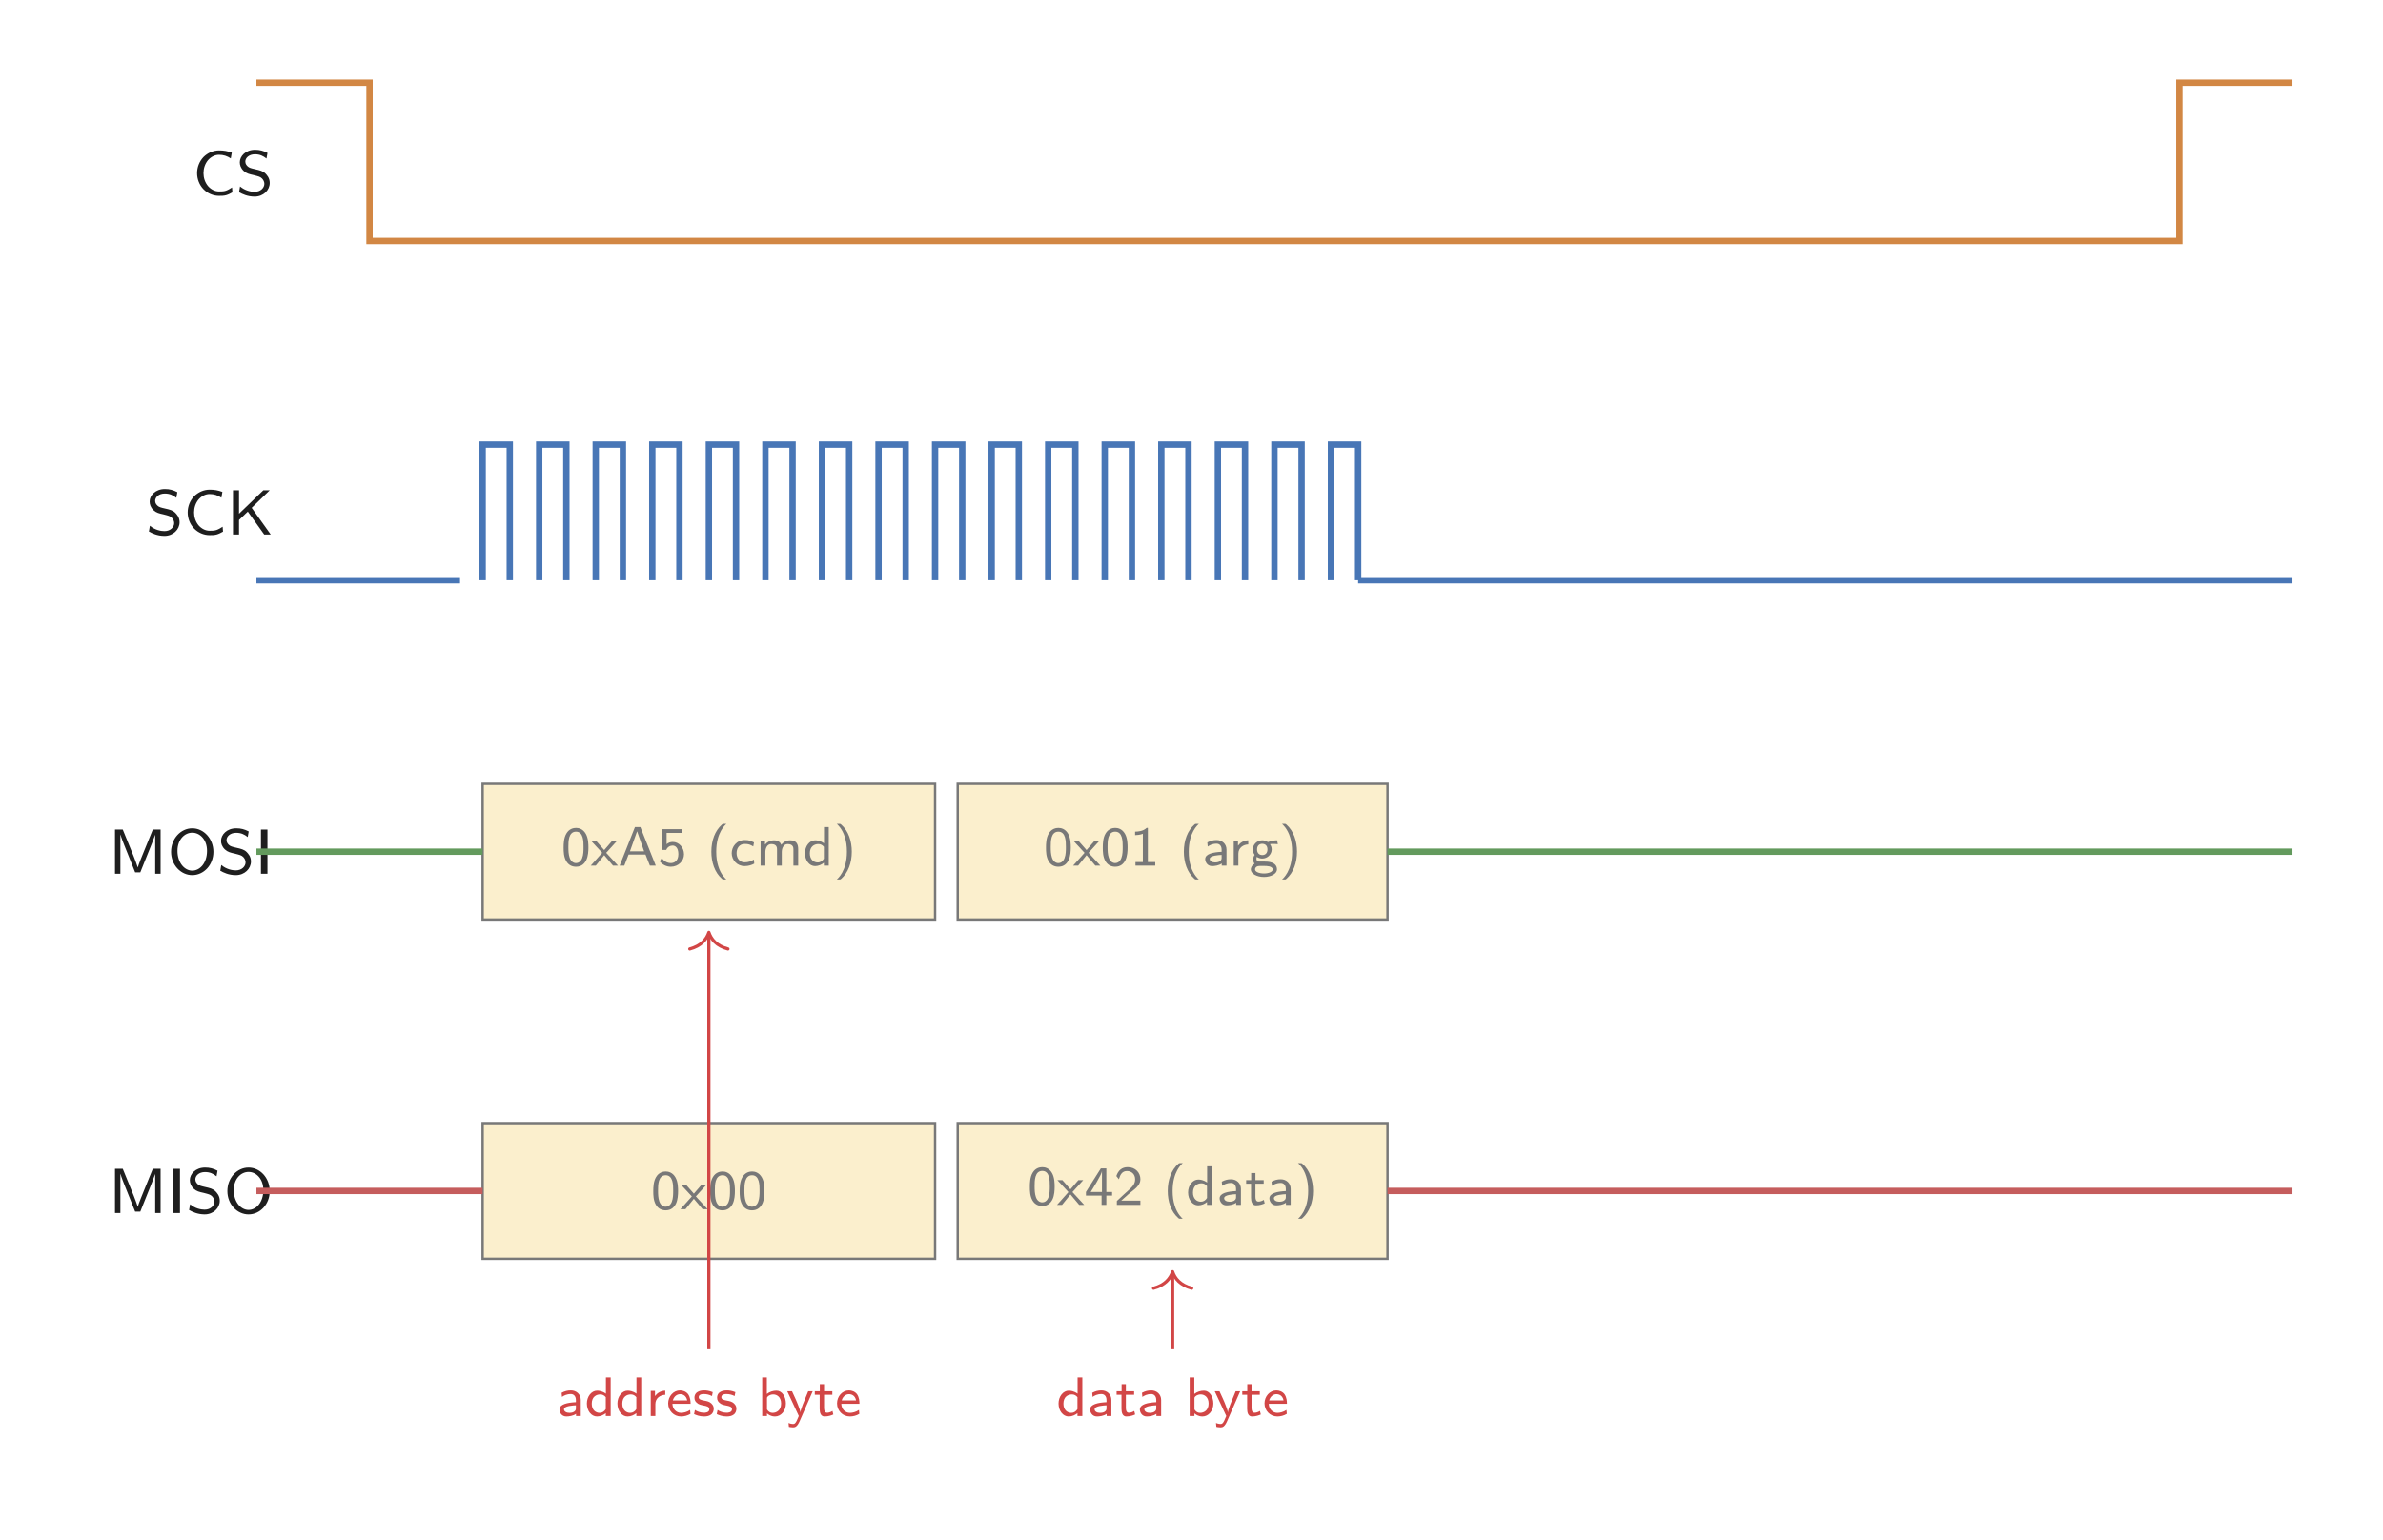
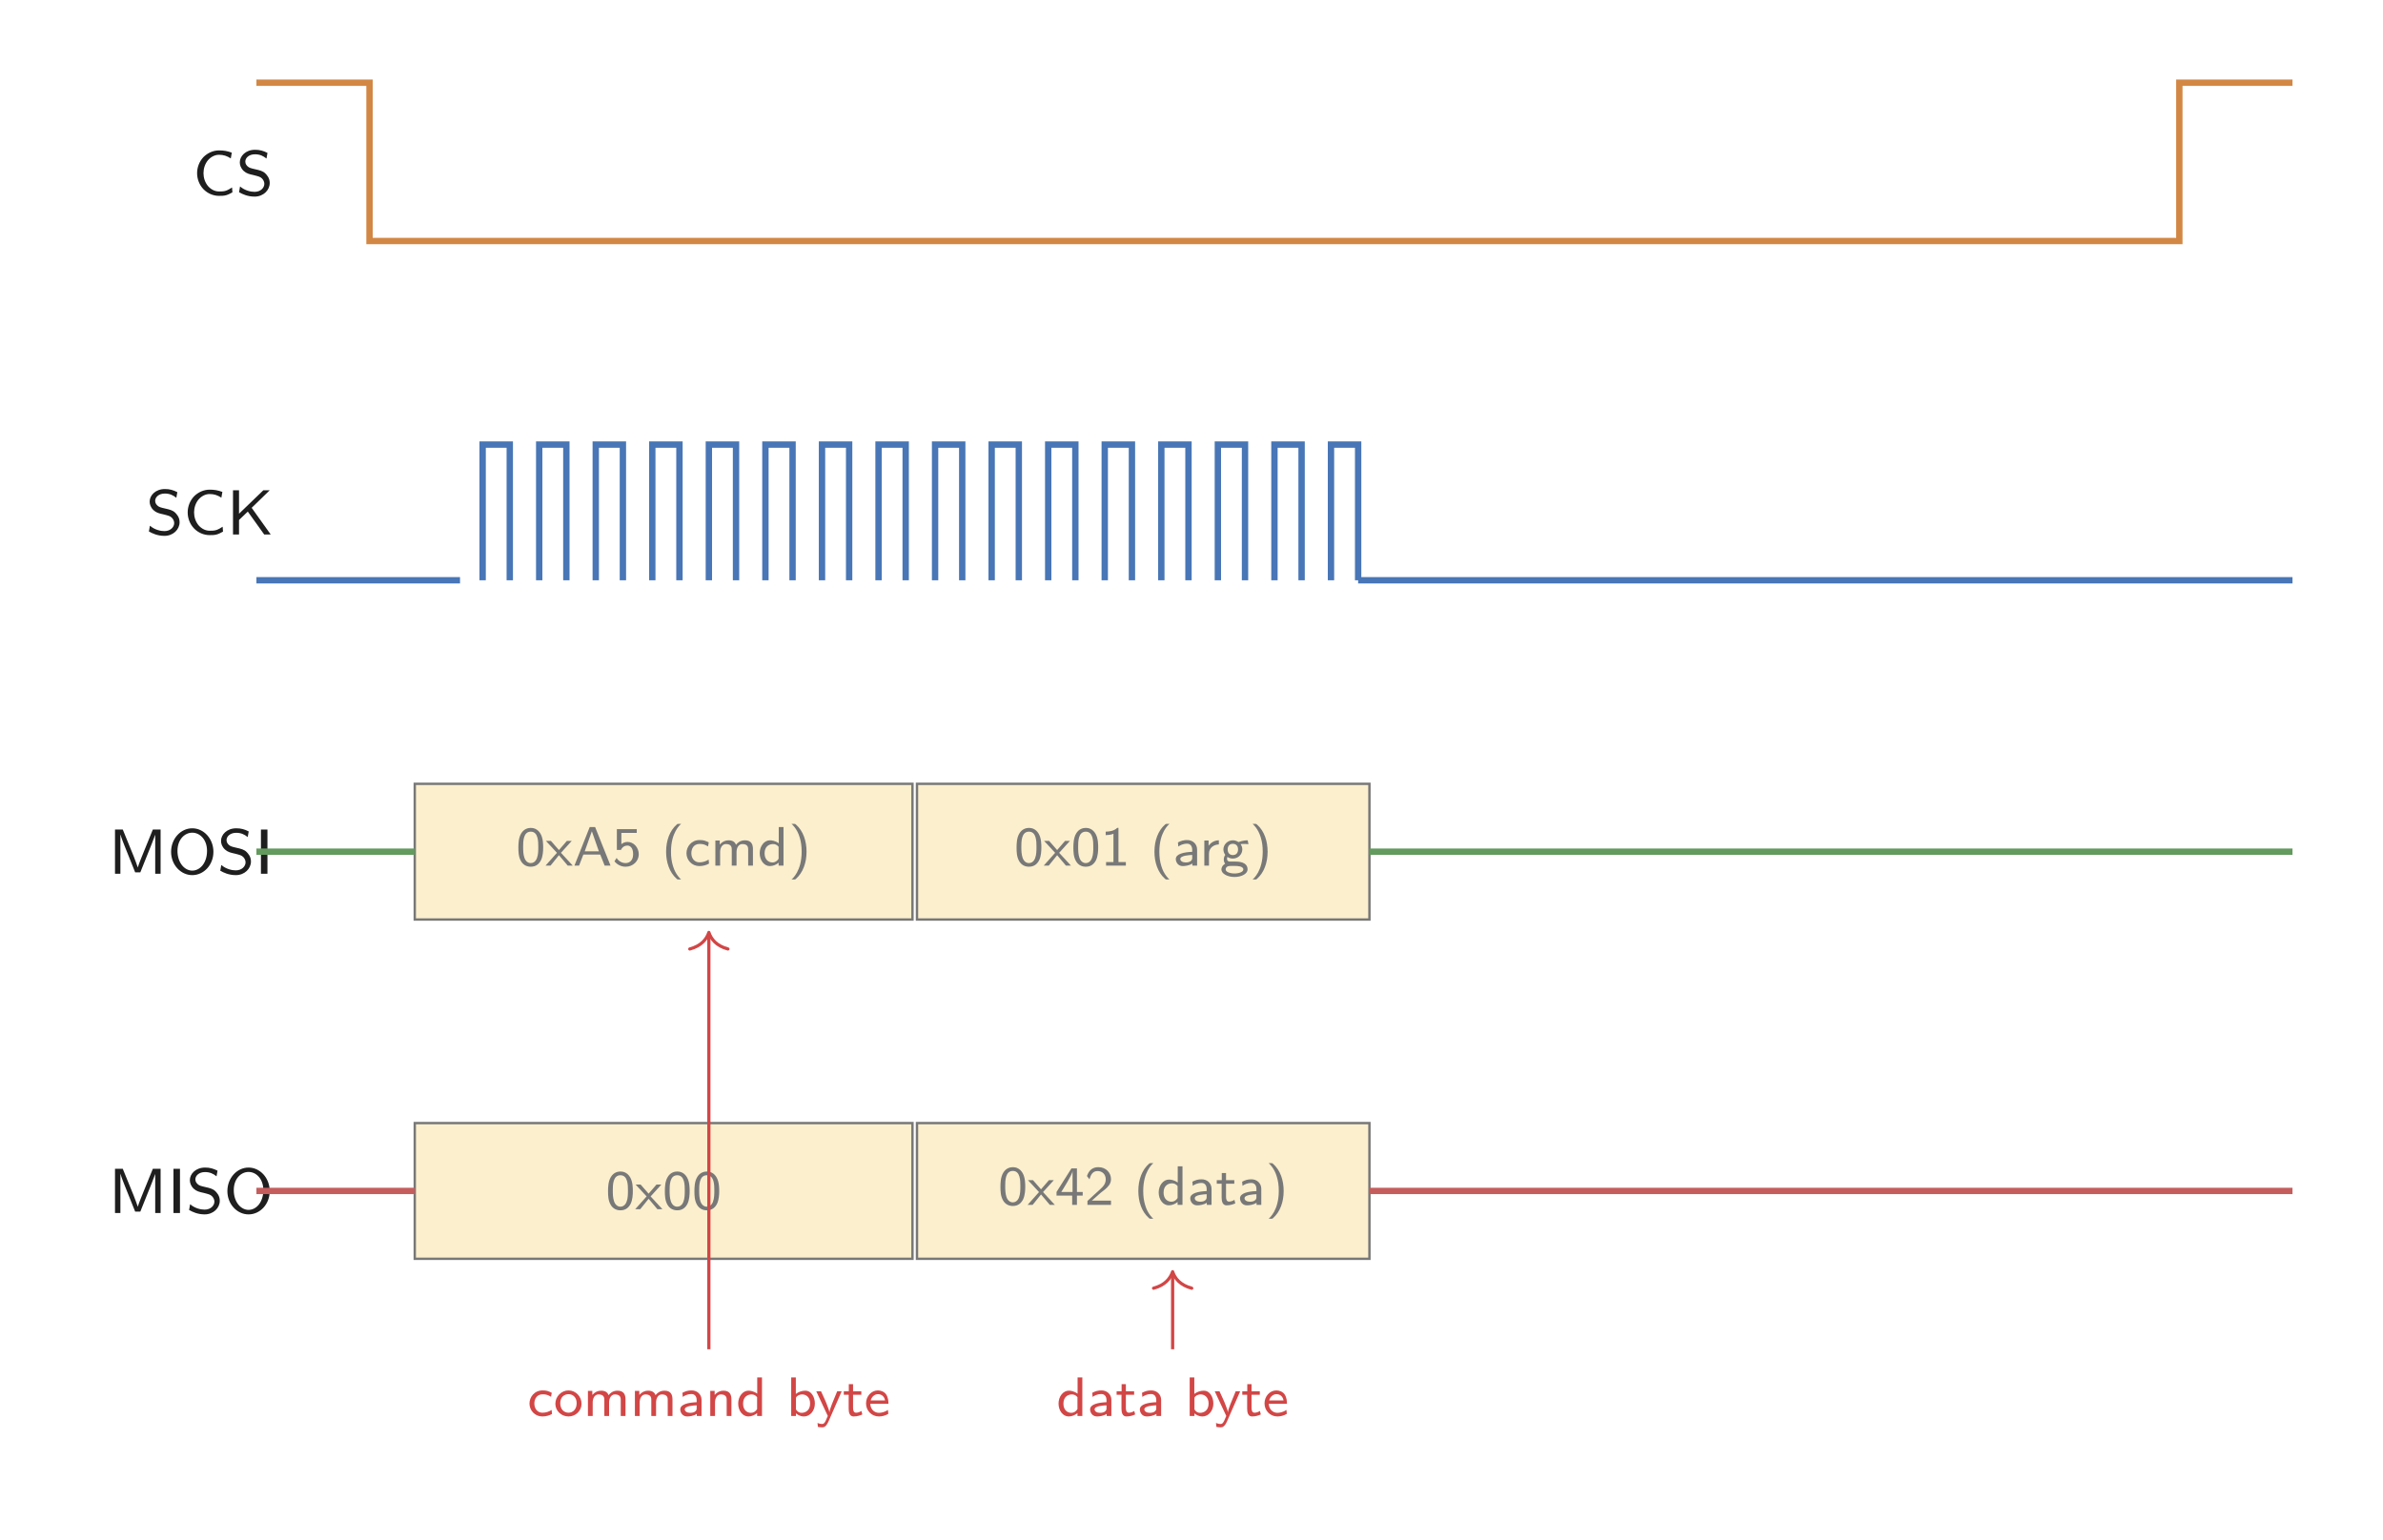
<svg xmlns="http://www.w3.org/2000/svg" xmlns:xlink="http://www.w3.org/1999/xlink" width="297.31pt" height="192.17pt" viewBox="0 0 297.31 192.17">
  <defs>
    <g>
      <g id="glyph-0-0">
        <path d="M 4.938 -0.359 L 4.891 -0.969 C 4.656 -0.812 4.391 -0.656 4.125 -0.562 C 3.844 -0.469 3.562 -0.469 3.266 -0.469 C 2.734 -0.469 2.25 -0.734 1.891 -1.141 C 1.516 -1.594 1.328 -2.172 1.328 -2.75 C 1.328 -3.344 1.516 -3.922 1.891 -4.375 C 2.25 -4.781 2.734 -5.047 3.266 -5.047 C 3.531 -5.047 3.781 -5.016 4.031 -4.938 C 4.281 -4.859 4.516 -4.734 4.734 -4.594 L 4.859 -5.312 C 4.609 -5.406 4.344 -5.484 4.078 -5.531 C 3.812 -5.578 3.547 -5.594 3.266 -5.594 C 2.547 -5.594 1.844 -5.281 1.328 -4.766 C 0.812 -4.219 0.531 -3.5 0.531 -2.75 C 0.531 -2.016 0.812 -1.281 1.328 -0.75 C 1.844 -0.219 2.547 0.078 3.266 0.078 C 3.562 0.078 3.859 0.078 4.141 0 C 4.422 -0.078 4.688 -0.219 4.938 -0.359 Z M 4.938 -0.359 " />
      </g>
      <g id="glyph-0-1">
        <path d="M 4.203 -1.531 C 4.203 -2.172 3.828 -2.531 3.672 -2.703 C 3.344 -3.031 2.969 -3.109 2.359 -3.25 C 1.875 -3.359 1.625 -3.422 1.438 -3.609 C 1.328 -3.719 1.156 -3.891 1.156 -4.203 C 1.156 -4.641 1.594 -5.109 2.359 -5.109 C 2.969 -5.109 3.391 -4.906 3.797 -4.578 L 3.922 -5.281 C 3.406 -5.547 2.953 -5.672 2.375 -5.672 C 1.172 -5.672 0.469 -4.859 0.469 -4.109 C 0.469 -3.781 0.578 -3.391 0.953 -3.031 C 1.312 -2.703 1.672 -2.625 2.172 -2.516 C 2.828 -2.344 3.016 -2.312 3.25 -2.078 C 3.391 -1.922 3.531 -1.703 3.531 -1.422 C 3.531 -0.938 3.078 -0.422 2.312 -0.422 C 1.859 -0.422 1.125 -0.562 0.5 -1.094 L 0.375 -0.375 C 0.766 -0.156 1.422 0.172 2.312 0.172 C 3.422 0.172 4.203 -0.641 4.203 -1.531 Z M 4.203 -1.531 " />
      </g>
      <g id="glyph-0-2">
        <path d="M 5.5 0 L 3.125 -3.328 L 5.375 -5.516 L 4.578 -5.516 L 1.547 -2.594 L 1.547 -5.516 L 0.797 -5.516 L 0.797 0 L 1.547 0 L 1.547 -1.812 L 2.641 -2.859 L 4.688 0 Z M 5.5 0 " />
      </g>
      <g id="glyph-0-3">
        <path d="M 6.516 0 L 6.516 -5.516 L 5.547 -5.516 L 4.422 -2.75 C 4.328 -2.516 3.75 -1.125 3.672 -0.781 C 3.609 -1.016 3.25 -1.922 3.172 -2.141 L 1.797 -5.516 L 0.828 -5.516 L 0.828 0 L 1.5 0 L 1.5 -4.875 L 1.516 -4.875 C 1.578 -4.594 1.984 -3.547 2.031 -3.453 L 3.344 -0.172 L 3.984 -0.172 L 5.156 -3.094 C 5.156 -3.094 5.703 -4.438 5.844 -4.875 L 5.844 0 Z M 6.516 0 " />
      </g>
      <g id="glyph-0-4">
        <path d="M 5.75 -2.734 C 5.75 -4.375 4.547 -5.672 3.109 -5.672 C 1.672 -5.672 0.469 -4.375 0.469 -2.734 C 0.469 -1.094 1.688 0.172 3.109 0.172 C 4.547 0.172 5.75 -1.094 5.75 -2.734 Z M 4.953 -2.859 C 4.953 -1.344 4.078 -0.391 3.109 -0.391 C 2.156 -0.391 1.266 -1.359 1.266 -2.859 C 1.266 -4.266 2.156 -5.125 3.109 -5.125 C 4.062 -5.125 4.953 -4.266 4.953 -2.859 Z M 4.953 -2.859 " />
      </g>
      <g id="glyph-0-5">
        <path d="M 1.578 0 L 1.578 -5.516 L 0.766 -5.516 L 0.766 0 Z M 1.578 0 " />
      </g>
      <g id="glyph-1-0">
        <path d="M 3.391 -2.25 C 3.391 -2.594 3.391 -3.406 3.062 -3.969 C 2.703 -4.594 2.172 -4.703 1.844 -4.703 C 1.531 -4.703 0.984 -4.594 0.641 -4 C 0.312 -3.453 0.297 -2.688 0.297 -2.25 C 0.297 -1.734 0.312 -1.109 0.609 -0.578 C 0.922 -0.016 1.422 0.141 1.844 0.141 C 2.531 0.141 2.906 -0.25 3.125 -0.688 C 3.359 -1.188 3.391 -1.828 3.391 -2.25 Z M 2.781 -2.344 C 2.781 -1.891 2.781 -1.359 2.609 -0.922 C 2.422 -0.422 2.062 -0.312 1.844 -0.312 C 1.547 -0.312 1.219 -0.484 1.047 -0.984 C 0.906 -1.406 0.891 -1.844 0.891 -2.344 C 0.891 -2.984 0.891 -4.234 1.844 -4.234 C 2.781 -4.234 2.781 -2.984 2.781 -2.344 Z M 2.781 -2.344 " />
      </g>
      <g id="glyph-1-1">
        <path d="M 3.391 0 L 1.922 -1.594 L 3.266 -3.078 L 2.656 -3.078 L 1.672 -1.938 L 0.672 -3.078 L 0.047 -3.078 L 1.422 -1.594 L 0 0 L 0.625 0 L 1.672 -1.297 L 2.766 0 Z M 3.391 0 " />
      </g>
      <g id="glyph-1-2">
        <path d="M 4.703 0 L 2.781 -4.812 L 2.109 -4.812 L 0.203 0 L 0.781 0 L 1.312 -1.375 L 3.422 -1.375 L 3.969 0 Z M 3.25 -1.781 L 1.484 -1.781 L 2.375 -4.281 Z M 3.25 -1.781 " />
      </g>
      <g id="glyph-1-3">
        <path d="M 3.312 -1.406 C 3.312 -2.266 2.672 -2.953 1.906 -2.953 C 1.609 -2.953 1.344 -2.844 1.141 -2.672 L 1.141 -4.078 L 3.062 -4.078 L 3.062 -4.547 L 0.578 -4.547 L 0.578 -1.953 L 1.094 -1.953 C 1.25 -2.328 1.578 -2.5 1.891 -2.5 C 2.172 -2.5 2.609 -2.297 2.609 -1.422 C 2.609 -0.516 2.031 -0.312 1.672 -0.312 C 1.219 -0.312 0.781 -0.562 0.547 -0.953 L 0.281 -0.531 C 0.625 -0.109 1.125 0.141 1.672 0.141 C 2.594 0.141 3.312 -0.562 3.312 -1.406 Z M 3.312 -1.406 " />
      </g>
      <g id="glyph-1-4">
        <path d="M 2.453 1.734 C 2.422 1.719 1.75 1.141 1.438 0.062 C 1.266 -0.484 1.188 -1.047 1.188 -1.734 C 1.188 -4.141 2.312 -5.078 2.453 -5.203 L 2.109 -5.203 C 2 -5.203 1.984 -5.203 1.906 -5.125 C 1.031 -4.359 0.578 -3.125 0.578 -1.734 C 0.578 -0.422 0.984 0.844 1.891 1.641 C 1.984 1.734 2 1.734 2.109 1.734 Z M 2.453 1.734 " />
      </g>
      <g id="glyph-1-5">
        <path d="M 3.062 -0.25 L 3.016 -0.75 C 2.672 -0.531 2.297 -0.406 1.859 -0.406 C 1.234 -0.406 0.859 -0.922 0.859 -1.547 C 0.859 -2.078 1.125 -2.703 1.891 -2.703 C 2.359 -2.703 2.578 -2.609 2.938 -2.391 L 3.031 -2.891 C 2.609 -3.094 2.422 -3.188 1.891 -3.188 C 0.844 -3.188 0.25 -2.344 0.25 -1.547 C 0.25 -0.688 0.922 0.062 1.859 0.062 C 2.344 0.062 2.766 -0.078 3.062 -0.25 Z M 3.062 -0.25 " />
      </g>
      <g id="glyph-1-6">
        <path d="M 5.266 0 L 5.266 -2.047 C 5.266 -2.594 5.109 -3.156 4.266 -3.156 C 3.672 -3.156 3.312 -2.812 3.156 -2.594 C 3.078 -2.781 2.906 -3.156 2.219 -3.156 C 1.812 -3.156 1.438 -2.984 1.125 -2.625 L 1.125 -3.125 L 0.578 -3.125 L 0.578 0 L 1.172 0 L 1.172 -1.688 C 1.172 -2.141 1.375 -2.688 1.906 -2.688 C 2.625 -2.688 2.625 -2.203 2.625 -2 L 2.625 0 L 3.219 0 L 3.219 -1.688 C 3.219 -2.141 3.422 -2.688 3.953 -2.688 C 4.672 -2.688 4.672 -2.203 4.672 -2 L 4.672 0 Z M 5.266 0 " />
      </g>
      <g id="glyph-1-7">
        <path d="M 3.219 0 L 3.219 -4.812 L 2.625 -4.812 L 2.625 -2.781 C 2.188 -3.109 1.734 -3.156 1.531 -3.156 C 0.812 -3.156 0.25 -2.422 0.25 -1.547 C 0.25 -0.656 0.797 0.062 1.516 0.062 C 1.938 0.062 2.344 -0.125 2.609 -0.359 L 2.609 0 Z M 2.609 -0.859 C 2.438 -0.578 2.172 -0.391 1.844 -0.391 C 1.359 -0.391 0.859 -0.734 0.859 -1.531 C 0.859 -2.406 1.438 -2.688 1.922 -2.688 C 2.188 -2.688 2.422 -2.578 2.609 -2.344 Z M 2.609 -0.859 " />
      </g>
      <g id="glyph-1-8">
        <path d="M 2.281 -1.734 C 2.281 -3.047 1.875 -4.312 0.969 -5.109 C 0.875 -5.203 0.859 -5.203 0.75 -5.203 L 0.406 -5.203 C 0.438 -5.188 1.109 -4.609 1.422 -3.531 C 1.594 -2.984 1.672 -2.422 1.672 -1.734 C 1.672 0.672 0.547 1.609 0.406 1.734 L 0.75 1.734 C 0.859 1.734 0.875 1.734 0.953 1.656 C 1.828 0.891 2.281 -0.344 2.281 -1.734 Z M 2.281 -1.734 " />
      </g>
      <g id="glyph-1-9">
        <path d="M 3.156 0 L 3.156 -0.438 L 2.234 -0.438 L 2.234 -4.703 L 2.078 -4.703 C 1.625 -4.281 1.047 -4.25 0.641 -4.234 L 0.641 -3.797 C 0.906 -3.812 1.25 -3.828 1.609 -3.969 L 1.609 -0.438 L 0.688 -0.438 L 0.688 0 Z M 3.156 0 " />
      </g>
      <g id="glyph-1-10">
        <path d="M 3.031 0 L 3.031 -2 C 3.031 -2.703 2.484 -3.188 1.797 -3.188 C 1.359 -3.188 1.031 -3.094 0.641 -2.891 L 0.688 -2.375 C 0.906 -2.531 1.25 -2.734 1.797 -2.734 C 2.109 -2.734 2.422 -2.516 2.422 -1.984 L 2.422 -1.719 C 1.391 -1.672 0.375 -1.469 0.375 -0.812 C 0.375 -0.469 0.625 0.062 1.234 0.062 C 1.531 0.062 2.078 0 2.438 -0.266 L 2.438 0 Z M 2.422 -0.984 C 2.422 -0.844 2.422 -0.672 2.172 -0.516 C 1.953 -0.391 1.688 -0.391 1.609 -0.391 C 1.234 -0.391 0.938 -0.562 0.938 -0.828 C 0.938 -1.266 2.109 -1.312 2.422 -1.328 Z M 2.422 -0.984 " />
      </g>
      <g id="glyph-1-11">
        <path d="M 2.406 -2.641 L 2.406 -3.156 C 1.828 -3.141 1.406 -2.859 1.125 -2.484 L 1.125 -3.125 L 0.594 -3.125 L 0.594 0 L 1.172 0 L 1.172 -1.484 C 1.172 -2.234 1.797 -2.625 2.406 -2.641 Z M 2.406 -2.641 " />
      </g>
      <g id="glyph-1-12">
        <path d="M 3.578 -2.672 L 3.484 -3.156 C 3.344 -3.156 2.875 -3.141 2.344 -2.938 L 2.328 -2.938 C 2.078 -3.094 1.844 -3.156 1.641 -3.156 C 0.953 -3.156 0.453 -2.609 0.453 -2.016 C 0.453 -1.781 0.531 -1.531 0.688 -1.328 C 0.594 -1.219 0.5 -1.016 0.5 -0.75 C 0.5 -0.484 0.609 -0.312 0.672 -0.234 C 0.281 0 0.203 0.312 0.203 0.484 C 0.203 1 0.938 1.422 1.844 1.422 C 2.75 1.422 3.469 1 3.469 0.484 C 3.469 -0.5 2.25 -0.5 1.953 -0.5 L 1.312 -0.5 C 1.203 -0.5 0.906 -0.5 0.906 -0.859 C 0.906 -1 0.953 -1.062 0.953 -1.078 C 1.203 -0.922 1.438 -0.875 1.625 -0.875 C 2.312 -0.875 2.812 -1.422 2.812 -2.016 C 2.812 -2.234 2.75 -2.438 2.625 -2.625 C 2.609 -2.656 2.609 -2.672 2.609 -2.672 C 2.609 -2.703 3.016 -2.703 3.047 -2.703 C 3.047 -2.703 3.328 -2.703 3.578 -2.672 Z M 2.281 -2.016 C 2.281 -1.484 1.938 -1.312 1.641 -1.312 C 1.266 -1.312 0.984 -1.547 0.984 -2.016 C 0.984 -2.547 1.328 -2.719 1.625 -2.719 C 2 -2.719 2.281 -2.484 2.281 -2.016 Z M 2.938 0.484 C 2.938 0.781 2.422 0.984 1.844 0.984 C 1.25 0.984 0.734 0.781 0.734 0.484 C 0.734 0.453 0.734 0.047 1.297 0.047 L 1.969 0.047 C 2.125 0.047 2.938 0.047 2.938 0.484 Z M 2.938 0.484 " />
      </g>
      <g id="glyph-1-13">
        <path d="M 3.469 -1.156 L 3.469 -1.609 L 2.75 -1.609 L 2.75 -4.547 L 2.062 -4.547 L 0.203 -1.609 L 0.203 -1.156 L 2.156 -1.156 L 2.156 0 L 2.75 0 L 2.75 -1.156 Z M 2.203 -1.609 L 0.797 -1.609 C 1 -1.938 2.188 -3.797 2.203 -4.219 Z M 2.203 -1.609 " />
      </g>
      <g id="glyph-1-14">
        <path d="M 3.312 0 L 3.312 -0.531 L 1.969 -0.531 C 1.875 -0.531 1.797 -0.531 1.719 -0.531 L 0.922 -0.531 L 2 -1.484 C 2.125 -1.594 2.469 -1.844 2.594 -1.953 C 2.906 -2.234 3.312 -2.594 3.312 -3.203 C 3.312 -3.984 2.719 -4.703 1.734 -4.703 C 1 -4.703 0.547 -4.297 0.312 -3.594 L 0.625 -3.188 C 0.797 -3.766 1.031 -4.219 1.641 -4.219 C 2.219 -4.219 2.656 -3.812 2.656 -3.188 C 2.656 -2.609 2.328 -2.281 1.906 -1.891 C 1.766 -1.75 1.391 -1.438 1.25 -1.297 C 1.047 -1.109 0.562 -0.656 0.375 -0.484 L 0.375 0 Z M 3.312 0 " />
      </g>
      <g id="glyph-1-15">
        <path d="M 2.453 -0.188 L 2.344 -0.625 C 2.109 -0.469 1.859 -0.406 1.672 -0.406 C 1.375 -0.406 1.297 -0.688 1.297 -1.016 L 1.297 -2.641 L 2.328 -2.641 L 2.328 -3.078 L 1.297 -3.078 L 1.297 -3.969 L 0.766 -3.969 L 0.766 -3.078 L 0.141 -3.078 L 0.141 -2.641 L 0.75 -2.641 L 0.75 -0.891 C 0.75 -0.422 0.875 0.062 1.359 0.062 C 1.859 0.062 2.25 -0.094 2.453 -0.188 Z M 2.453 -0.188 " />
      </g>
      <g id="glyph-1-16">
-         <path d="M 3.047 -1.516 C 3.047 -1.844 3.016 -2.297 2.75 -2.703 C 2.5 -3.047 2.078 -3.188 1.734 -3.188 C 0.891 -3.188 0.25 -2.438 0.25 -1.562 C 0.25 -0.672 0.938 0.062 1.859 0.062 C 2.25 0.062 2.672 -0.047 3.031 -0.266 L 2.984 -0.75 C 2.594 -0.484 2.156 -0.391 1.859 -0.391 C 1.25 -0.391 0.797 -0.875 0.781 -1.516 Z M 2.625 -1.938 L 0.828 -1.938 C 0.984 -2.484 1.391 -2.719 1.734 -2.719 C 2.047 -2.719 2.5 -2.578 2.625 -1.938 Z M 2.625 -1.938 " />
+         <path d="M 3.469 -1.516 C 3.469 -2.438 2.734 -3.188 1.844 -3.188 C 0.938 -3.188 0.203 -2.422 0.203 -1.516 C 0.203 -0.641 0.938 0.062 1.844 0.062 C 2.734 0.062 3.469 -0.641 3.469 -1.516 Z M 2.859 -1.594 C 2.859 -0.812 2.375 -0.406 1.844 -0.406 C 1.297 -0.406 0.812 -0.812 0.812 -1.594 C 0.812 -2.375 1.328 -2.719 1.844 -2.719 C 2.359 -2.719 2.859 -2.359 2.859 -1.594 Z M 2.859 -1.594 " />
      </g>
      <g id="glyph-1-17">
-         <path d="M 2.656 -0.906 C 2.656 -1.031 2.641 -1.297 2.359 -1.562 C 2.094 -1.797 1.844 -1.844 1.516 -1.906 C 1.109 -1.984 0.781 -2.047 0.781 -2.344 C 0.781 -2.734 1.297 -2.734 1.391 -2.734 C 1.797 -2.734 2.094 -2.656 2.438 -2.484 L 2.531 -2.969 C 2.062 -3.156 1.719 -3.188 1.469 -3.188 C 1.297 -3.188 0.25 -3.188 0.25 -2.266 C 0.25 -1.938 0.422 -1.75 0.516 -1.672 C 0.75 -1.422 1.047 -1.375 1.422 -1.297 C 1.734 -1.234 2.109 -1.172 2.109 -0.844 C 2.109 -0.406 1.547 -0.406 1.438 -0.406 C 1 -0.406 0.578 -0.562 0.312 -0.75 L 0.203 -0.234 C 0.438 -0.125 0.875 0.062 1.438 0.062 C 1.75 0.062 2.062 0.016 2.312 -0.172 C 2.578 -0.359 2.656 -0.672 2.656 -0.906 Z M 2.656 -0.906 " />
+         <path d="M 3.219 0 L 3.219 -2.047 C 3.219 -2.594 3.062 -3.156 2.219 -3.156 C 1.812 -3.156 1.438 -2.984 1.125 -2.625 L 1.125 -3.125 L 0.578 -3.125 L 0.578 0 L 1.172 0 L 1.172 -1.688 C 1.172 -2.141 1.375 -2.688 1.906 -2.688 C 2.625 -2.688 2.625 -2.203 2.625 -2 L 2.625 0 Z M 3.219 0 " />
      </g>
      <g id="glyph-1-18">
        <path d="M 3.547 -1.547 C 3.547 -2.391 3.078 -3.156 2.375 -3.156 C 1.938 -3.156 1.516 -3.016 1.172 -2.75 L 1.172 -4.812 L 0.594 -4.812 L 0.594 0 L 1.188 0 L 1.188 -0.328 C 1.344 -0.188 1.672 0.062 2.188 0.062 C 2.938 0.062 3.547 -0.641 3.547 -1.547 Z M 2.953 -1.547 C 2.953 -0.703 2.375 -0.391 1.891 -0.391 C 1.625 -0.391 1.391 -0.5 1.188 -0.812 L 1.188 -2.188 C 1.188 -2.297 1.188 -2.375 1.438 -2.547 C 1.547 -2.609 1.734 -2.688 1.969 -2.688 C 2.422 -2.688 2.953 -2.375 2.953 -1.547 Z M 2.953 -1.547 " />
      </g>
      <g id="glyph-1-19">
        <path d="M 3.281 -3.078 L 2.719 -3.078 C 2.172 -1.75 1.781 -0.859 1.75 -0.438 C 1.734 -0.625 1.609 -0.984 1.484 -1.297 C 1.375 -1.578 1.266 -1.859 1.141 -2.125 L 0.703 -3.078 L 0.109 -3.078 L 1.547 0 L 1.281 0.609 C 1.125 0.906 1.031 1 0.844 1 C 0.812 1 0.562 1 0.266 0.875 L 0.312 1.359 C 0.375 1.375 0.625 1.422 0.844 1.422 C 1.109 1.422 1.359 1.312 1.656 0.641 Z M 3.281 -3.078 " />
+       </g>
+       <g id="glyph-1-20">
+         <path d="M 3.047 -1.516 C 3.047 -1.844 3.016 -2.297 2.75 -2.703 C 2.5 -3.047 2.078 -3.188 1.734 -3.188 C 0.891 -3.188 0.25 -2.438 0.25 -1.562 C 0.25 -0.672 0.938 0.062 1.859 0.062 C 2.25 0.062 2.672 -0.047 3.031 -0.266 L 2.984 -0.75 C 2.594 -0.484 2.156 -0.391 1.859 -0.391 C 1.25 -0.391 0.797 -0.875 0.781 -1.516 Z M 2.625 -1.938 L 0.828 -1.938 C 0.984 -2.484 1.391 -2.719 1.734 -2.719 C 2.047 -2.719 2.5 -2.578 2.625 -1.938 Z M 2.625 -1.938 " />
      </g>
    </g>
  </defs>
  <g fill="rgb(11.8%, 11.8%, 11.8%)" fill-opacity="1">
    <use xlink:href="#glyph-0-0" x="24.06" y="24.363" />
    <use xlink:href="#glyph-0-1" x="29.449" y="24.363" />
  </g>
  <path fill="none" stroke-width="0.797" stroke-linecap="butt" stroke-linejoin="miter" stroke="rgb(82.352%, 52.939%, 26.668%)" stroke-opacity="1" stroke-miterlimit="10" d="M -14.172 147.402 L -0.001 147.402 L -0.001 127.559 L 226.775 127.559 L 226.775 147.402 L 240.949 147.402 " transform="matrix(0.995699, 0, 0, -0.995699, 46.10293, 157.0885)" />
  <g fill="rgb(11.8%, 11.8%, 11.8%)" fill-opacity="1">
    <use xlink:href="#glyph-0-1" x="18.203" y="66.7" />
    <use xlink:href="#glyph-0-0" x="22.886" y="66.7" />
    <use xlink:href="#glyph-0-2" x="28.274" y="66.7" />
  </g>
  <path fill="none" stroke-width="0.797" stroke-linecap="butt" stroke-linejoin="miter" stroke="rgb(28.235%, 46.274%, 71.373%)" stroke-opacity="1" stroke-miterlimit="10" d="M -14.172 85.04 L 11.34 85.04 " transform="matrix(0.995699, 0, 0, -0.995699, 46.10293, 157.0885)" />
  <path fill="none" stroke-width="0.797" stroke-linecap="butt" stroke-linejoin="miter" stroke="rgb(28.235%, 46.274%, 71.373%)" stroke-opacity="1" stroke-miterlimit="10" d="M 14.173 85.04 L 14.173 102.047 L 17.574 102.047 L 17.574 85.04 " transform="matrix(0.995699, 0, 0, -0.995699, 46.10293, 157.0885)" />
  <path fill="none" stroke-width="0.797" stroke-linecap="butt" stroke-linejoin="miter" stroke="rgb(28.235%, 46.274%, 71.373%)" stroke-opacity="1" stroke-miterlimit="10" d="M 21.262 85.04 L 21.262 102.047 L 24.663 102.047 L 24.663 85.04 " transform="matrix(0.995699, 0, 0, -0.995699, 46.10293, 157.0885)" />
  <path fill="none" stroke-width="0.797" stroke-linecap="butt" stroke-linejoin="miter" stroke="rgb(28.235%, 46.274%, 71.373%)" stroke-opacity="1" stroke-miterlimit="10" d="M 28.347 85.04 L 28.347 102.047 L 31.748 102.047 L 31.748 85.04 " transform="matrix(0.995699, 0, 0, -0.995699, 46.10293, 157.0885)" />
  <path fill="none" stroke-width="0.797" stroke-linecap="butt" stroke-linejoin="miter" stroke="rgb(28.235%, 46.274%, 71.373%)" stroke-opacity="1" stroke-miterlimit="10" d="M 35.432 85.04 L 35.432 102.047 L 38.834 102.047 L 38.834 85.04 " transform="matrix(0.995699, 0, 0, -0.995699, 46.10293, 157.0885)" />
  <path fill="none" stroke-width="0.797" stroke-linecap="butt" stroke-linejoin="miter" stroke="rgb(28.235%, 46.274%, 71.373%)" stroke-opacity="1" stroke-miterlimit="10" d="M 42.521 85.04 L 42.521 102.047 L 45.923 102.047 L 45.923 85.04 " transform="matrix(0.995699, 0, 0, -0.995699, 46.10293, 157.0885)" />
  <path fill="none" stroke-width="0.797" stroke-linecap="butt" stroke-linejoin="miter" stroke="rgb(28.235%, 46.274%, 71.373%)" stroke-opacity="1" stroke-miterlimit="10" d="M 49.606 85.04 L 49.606 102.047 L 53.008 102.047 L 53.008 85.04 " transform="matrix(0.995699, 0, 0, -0.995699, 46.10293, 157.0885)" />
  <path fill="none" stroke-width="0.797" stroke-linecap="butt" stroke-linejoin="miter" stroke="rgb(28.235%, 46.274%, 71.373%)" stroke-opacity="1" stroke-miterlimit="10" d="M 56.696 85.04 L 56.696 102.047 L 60.097 102.047 L 60.097 85.04 " transform="matrix(0.995699, 0, 0, -0.995699, 46.10293, 157.0885)" />
  <path fill="none" stroke-width="0.797" stroke-linecap="butt" stroke-linejoin="miter" stroke="rgb(28.235%, 46.274%, 71.373%)" stroke-opacity="1" stroke-miterlimit="10" d="M 63.781 85.04 L 63.781 102.047 L 67.182 102.047 L 67.182 85.04 " transform="matrix(0.995699, 0, 0, -0.995699, 46.10293, 157.0885)" />
  <path fill="none" stroke-width="0.797" stroke-linecap="butt" stroke-linejoin="miter" stroke="rgb(28.235%, 46.274%, 71.373%)" stroke-opacity="1" stroke-miterlimit="10" d="M 70.866 85.04 L 70.866 102.047 L 74.267 102.047 L 74.267 85.04 " transform="matrix(0.995699, 0, 0, -0.995699, 46.10293, 157.0885)" />
  <path fill="none" stroke-width="0.797" stroke-linecap="butt" stroke-linejoin="miter" stroke="rgb(28.235%, 46.274%, 71.373%)" stroke-opacity="1" stroke-miterlimit="10" d="M 77.955 85.04 L 77.955 102.047 L 81.356 102.047 L 81.356 85.04 " transform="matrix(0.995699, 0, 0, -0.995699, 46.10293, 157.0885)" />
  <path fill="none" stroke-width="0.797" stroke-linecap="butt" stroke-linejoin="miter" stroke="rgb(28.235%, 46.274%, 71.373%)" stroke-opacity="1" stroke-miterlimit="10" d="M 85.04 85.04 L 85.04 102.047 L 88.441 102.047 L 88.441 85.04 " transform="matrix(0.995699, 0, 0, -0.995699, 46.10293, 157.0885)" />
  <path fill="none" stroke-width="0.797" stroke-linecap="butt" stroke-linejoin="miter" stroke="rgb(28.235%, 46.274%, 71.373%)" stroke-opacity="1" stroke-miterlimit="10" d="M 92.125 85.04 L 92.125 102.047 L 95.531 102.047 L 95.531 85.04 " transform="matrix(0.995699, 0, 0, -0.995699, 46.10293, 157.0885)" />
  <path fill="none" stroke-width="0.797" stroke-linecap="butt" stroke-linejoin="miter" stroke="rgb(28.235%, 46.274%, 71.373%)" stroke-opacity="1" stroke-miterlimit="10" d="M 99.214 85.04 L 99.214 102.047 L 102.616 102.047 L 102.616 85.04 " transform="matrix(0.995699, 0, 0, -0.995699, 46.10293, 157.0885)" />
  <path fill="none" stroke-width="0.797" stroke-linecap="butt" stroke-linejoin="miter" stroke="rgb(28.235%, 46.274%, 71.373%)" stroke-opacity="1" stroke-miterlimit="10" d="M 106.3 85.04 L 106.3 102.047 L 109.701 102.047 L 109.701 85.04 " transform="matrix(0.995699, 0, 0, -0.995699, 46.10293, 157.0885)" />
  <path fill="none" stroke-width="0.797" stroke-linecap="butt" stroke-linejoin="miter" stroke="rgb(28.235%, 46.274%, 71.373%)" stroke-opacity="1" stroke-miterlimit="10" d="M 113.389 85.04 L 113.389 102.047 L 116.79 102.047 L 116.79 85.04 " transform="matrix(0.995699, 0, 0, -0.995699, 46.10293, 157.0885)" />
  <path fill="none" stroke-width="0.797" stroke-linecap="butt" stroke-linejoin="miter" stroke="rgb(28.235%, 46.274%, 71.373%)" stroke-opacity="1" stroke-miterlimit="10" d="M 120.474 85.04 L 120.474 102.047 L 123.875 102.047 L 123.875 85.04 " transform="matrix(0.995699, 0, 0, -0.995699, 46.10293, 157.0885)" />
  <path fill="none" stroke-width="0.797" stroke-linecap="butt" stroke-linejoin="miter" stroke="rgb(28.235%, 46.274%, 71.373%)" stroke-opacity="1" stroke-miterlimit="10" d="M 123.875 85.04 L 240.949 85.04 " transform="matrix(0.995699, 0, 0, -0.995699, 46.10293, 157.0885)" />
  <g fill="rgb(11.8%, 11.8%, 11.8%)" fill-opacity="1">
    <use xlink:href="#glyph-0-3" x="13.521" y="109.037" />
    <use xlink:href="#glyph-0-4" x="20.877" y="109.037" />
    <use xlink:href="#glyph-0-1" x="27.107" y="109.037" />
    <use xlink:href="#glyph-0-5" x="31.789" y="109.037" />
  </g>
-   <path fill-rule="nonzero" fill="rgb(98.43%, 93.726%, 80.391%)" fill-opacity="1" stroke-width="0.299" stroke-linecap="butt" stroke-linejoin="miter" stroke="rgb(47.06%, 47.06%, 47.06%)" stroke-opacity="1" stroke-miterlimit="10" d="M 14.173 42.521 L 14.173 59.528 L 70.866 59.528 L 70.866 42.521 Z M 14.173 42.521 " transform="matrix(0.995699, 0, 0, -0.995699, 46.10293, 157.0885)" />
-   <g fill="rgb(47.099%, 47.099%, 47.099%)" fill-opacity="1">
-     <use xlink:href="#glyph-1-0" x="70.022" y="108.019" />
-     <use xlink:href="#glyph-1-1" x="73.709" y="108.019" />
-     <use xlink:href="#glyph-1-2" x="77.111" y="108.019" />
-     <use xlink:href="#glyph-1-3" x="82.027" y="108.019" />
-   </g>
-   <g fill="rgb(47.099%, 47.099%, 47.099%)" fill-opacity="1">
-     <use xlink:href="#glyph-1-4" x="88.173" y="108.019" />
-     <use xlink:href="#glyph-1-5" x="91.041" y="108.019" />
-     <use xlink:href="#glyph-1-6" x="94.318" y="108.019" />
-     <use xlink:href="#glyph-1-7" x="100.179" y="108.019" />
-     <use xlink:href="#glyph-1-8" x="103.991" y="108.019" />
-   </g>
-   <path fill-rule="nonzero" fill="rgb(98.43%, 93.726%, 80.391%)" fill-opacity="1" stroke-width="0.299" stroke-linecap="butt" stroke-linejoin="miter" stroke="rgb(47.06%, 47.06%, 47.06%)" stroke-opacity="1" stroke-miterlimit="10" d="M 73.702 42.521 L 73.702 59.528 L 127.559 59.528 L 127.559 42.521 Z M 73.702 42.521 " transform="matrix(0.995699, 0, 0, -0.995699, 46.10293, 157.0885)" />
-   <g fill="rgb(47.099%, 47.099%, 47.099%)" fill-opacity="1">
-     <use xlink:href="#glyph-1-0" x="130.202" y="108.019" />
-     <use xlink:href="#glyph-1-1" x="133.889" y="108.019" />
-     <use xlink:href="#glyph-1-0" x="137.291" y="108.019" />
-     <use xlink:href="#glyph-1-9" x="140.978" y="108.019" />
-   </g>
-   <g fill="rgb(47.099%, 47.099%, 47.099%)" fill-opacity="1">
-     <use xlink:href="#glyph-1-4" x="147.124" y="108.019" />
-     <use xlink:href="#glyph-1-10" x="149.992" y="108.019" />
-   </g>
-   <g fill="rgb(47.099%, 47.099%, 47.099%)" fill-opacity="1">
-     <use xlink:href="#glyph-1-11" x="153.332" y="108.019" />
-     <use xlink:href="#glyph-1-12" x="155.852" y="108.019" />
-     <use xlink:href="#glyph-1-8" x="159.539" y="108.019" />
-   </g>
-   <path fill="none" stroke-width="0.797" stroke-linecap="butt" stroke-linejoin="miter" stroke="rgb(38.823%, 60.393%, 36.472%)" stroke-opacity="1" stroke-miterlimit="10" d="M -14.172 51.023 L 14.173 51.023 " transform="matrix(0.995699, 0, 0, -0.995699, 46.10293, 157.0885)" />
-   <path fill="none" stroke-width="0.797" stroke-linecap="butt" stroke-linejoin="miter" stroke="rgb(38.823%, 60.393%, 36.472%)" stroke-opacity="1" stroke-miterlimit="10" d="M 127.559 51.023 L 240.949 51.023 " transform="matrix(0.995699, 0, 0, -0.995699, 46.10293, 157.0885)" />
+   <path fill-rule="nonzero" fill="rgb(98.43%, 93.726%, 80.391%)" fill-opacity="1" stroke-width="0.299" stroke-linecap="butt" stroke-linejoin="miter" stroke="rgb(47.06%, 47.06%, 47.06%)" stroke-opacity="1" stroke-miterlimit="10" d="M 5.668 42.521 L 5.668 59.528 L 68.033 59.528 L 68.033 42.521 Z M 5.668 42.521 " transform="matrix(0.995699, 0, 0, -0.995699, 46.10293, 157.0885)" />
+   <g fill="rgb(47.099%, 47.099%, 47.099%)" fill-opacity="1">
+     <use xlink:href="#glyph-1-0" x="64.377" y="108.019" />
+     <use xlink:href="#glyph-1-1" x="68.064" y="108.019" />
+     <use xlink:href="#glyph-1-2" x="71.467" y="108.019" />
+     <use xlink:href="#glyph-1-3" x="76.383" y="108.019" />
+   </g>
+   <g fill="rgb(47.099%, 47.099%, 47.099%)" fill-opacity="1">
+     <use xlink:href="#glyph-1-4" x="82.528" y="108.019" />
+     <use xlink:href="#glyph-1-5" x="85.396" y="108.019" />
+     <use xlink:href="#glyph-1-6" x="88.673" y="108.019" />
+     <use xlink:href="#glyph-1-7" x="94.534" y="108.019" />
+     <use xlink:href="#glyph-1-8" x="98.346" y="108.019" />
+   </g>
+   <path fill-rule="nonzero" fill="rgb(98.43%, 93.726%, 80.391%)" fill-opacity="1" stroke-width="0.299" stroke-linecap="butt" stroke-linejoin="miter" stroke="rgb(47.06%, 47.06%, 47.06%)" stroke-opacity="1" stroke-miterlimit="10" d="M 68.598 42.521 L 68.598 59.528 L 125.291 59.528 L 125.291 42.521 Z M 68.598 42.521 " transform="matrix(0.995699, 0, 0, -0.995699, 46.10293, 157.0885)" />
+   <g fill="rgb(47.099%, 47.099%, 47.099%)" fill-opacity="1">
+     <use xlink:href="#glyph-1-0" x="126.533" y="108.019" />
+     <use xlink:href="#glyph-1-1" x="130.22" y="108.019" />
+     <use xlink:href="#glyph-1-0" x="133.622" y="108.019" />
+     <use xlink:href="#glyph-1-9" x="137.309" y="108.019" />
+   </g>
+   <g fill="rgb(47.099%, 47.099%, 47.099%)" fill-opacity="1">
+     <use xlink:href="#glyph-1-4" x="143.455" y="108.019" />
+     <use xlink:href="#glyph-1-10" x="146.322" y="108.019" />
+   </g>
+   <g fill="rgb(47.099%, 47.099%, 47.099%)" fill-opacity="1">
+     <use xlink:href="#glyph-1-11" x="149.662" y="108.019" />
+     <use xlink:href="#glyph-1-12" x="152.183" y="108.019" />
+     <use xlink:href="#glyph-1-8" x="155.87" y="108.019" />
+   </g>
+   <path fill="none" stroke-width="0.797" stroke-linecap="butt" stroke-linejoin="miter" stroke="rgb(38.823%, 60.393%, 36.472%)" stroke-opacity="1" stroke-miterlimit="10" d="M -14.172 51.023 L 5.668 51.023 " transform="matrix(0.995699, 0, 0, -0.995699, 46.10293, 157.0885)" />
+   <path fill="none" stroke-width="0.797" stroke-linecap="butt" stroke-linejoin="miter" stroke="rgb(38.823%, 60.393%, 36.472%)" stroke-opacity="1" stroke-miterlimit="10" d="M 125.291 51.023 L 240.949 51.023 " transform="matrix(0.995699, 0, 0, -0.995699, 46.10293, 157.0885)" />
  <g fill="rgb(11.8%, 11.8%, 11.8%)" fill-opacity="1">
    <use xlink:href="#glyph-0-3" x="13.521" y="151.375" />
    <use xlink:href="#glyph-0-5" x="20.877" y="151.375" />
    <use xlink:href="#glyph-0-1" x="23.218" y="151.375" />
    <use xlink:href="#glyph-0-4" x="27.9" y="151.375" />
  </g>
-   <path fill-rule="nonzero" fill="rgb(98.43%, 93.726%, 80.391%)" fill-opacity="1" stroke-width="0.299" stroke-linecap="butt" stroke-linejoin="miter" stroke="rgb(47.06%, 47.06%, 47.06%)" stroke-opacity="1" stroke-miterlimit="10" d="M 14.173 -0.001 L 14.173 17.009 L 70.866 17.009 L 70.866 -0.001 Z M 14.173 -0.001 " transform="matrix(0.995699, 0, 0, -0.995699, 46.10293, 157.0885)" />
-   <g fill="rgb(47.099%, 47.099%, 47.099%)" fill-opacity="1">
-     <use xlink:href="#glyph-1-0" x="81.208" y="150.898" />
-     <use xlink:href="#glyph-1-1" x="84.895" y="150.898" />
-     <use xlink:href="#glyph-1-0" x="88.298" y="150.898" />
-     <use xlink:href="#glyph-1-0" x="91.985" y="150.898" />
-   </g>
-   <path fill-rule="nonzero" fill="rgb(98.43%, 93.726%, 80.391%)" fill-opacity="1" stroke-width="0.299" stroke-linecap="butt" stroke-linejoin="miter" stroke="rgb(47.06%, 47.06%, 47.06%)" stroke-opacity="1" stroke-miterlimit="10" d="M 73.702 -0.001 L 73.702 17.009 L 127.559 17.009 L 127.559 -0.001 Z M 73.702 -0.001 " transform="matrix(0.995699, 0, 0, -0.995699, 46.10293, 157.0885)" />
-   <g fill="rgb(47.099%, 47.099%, 47.099%)" fill-opacity="1">
-     <use xlink:href="#glyph-1-0" x="128.191" y="150.357" />
-     <use xlink:href="#glyph-1-1" x="131.879" y="150.357" />
-     <use xlink:href="#glyph-1-13" x="135.281" y="150.357" />
-     <use xlink:href="#glyph-1-14" x="138.968" y="150.357" />
-   </g>
-   <g fill="rgb(47.099%, 47.099%, 47.099%)" fill-opacity="1">
-     <use xlink:href="#glyph-1-4" x="145.113" y="150.357" />
-     <use xlink:href="#glyph-1-7" x="147.981" y="150.357" />
-     <use xlink:href="#glyph-1-10" x="151.793" y="150.357" />
-     <use xlink:href="#glyph-1-15" x="155.335" y="150.357" />
-     <use xlink:href="#glyph-1-10" x="158.001" y="150.357" />
-     <use xlink:href="#glyph-1-8" x="161.542" y="150.357" />
-   </g>
-   <path fill="none" stroke-width="0.797" stroke-linecap="butt" stroke-linejoin="miter" stroke="rgb(77.254%, 36.472%, 36.472%)" stroke-opacity="1" stroke-miterlimit="10" d="M -14.172 8.504 L 14.173 8.504 " transform="matrix(0.995699, 0, 0, -0.995699, 46.10293, 157.0885)" />
-   <path fill="none" stroke-width="0.797" stroke-linecap="butt" stroke-linejoin="miter" stroke="rgb(77.254%, 36.472%, 36.472%)" stroke-opacity="1" stroke-miterlimit="10" d="M 127.559 8.504 L 240.949 8.504 " transform="matrix(0.995699, 0, 0, -0.995699, 46.10293, 157.0885)" />
+   <path fill-rule="nonzero" fill="rgb(98.43%, 93.726%, 80.391%)" fill-opacity="1" stroke-width="0.299" stroke-linecap="butt" stroke-linejoin="miter" stroke="rgb(47.06%, 47.06%, 47.06%)" stroke-opacity="1" stroke-miterlimit="10" d="M 5.668 -0.001 L 5.668 17.009 L 68.033 17.009 L 68.033 -0.001 Z M 5.668 -0.001 " transform="matrix(0.995699, 0, 0, -0.995699, 46.10293, 157.0885)" />
+   <g fill="rgb(47.099%, 47.099%, 47.099%)" fill-opacity="1">
+     <use xlink:href="#glyph-1-0" x="75.564" y="150.898" />
+     <use xlink:href="#glyph-1-1" x="79.251" y="150.898" />
+     <use xlink:href="#glyph-1-0" x="82.653" y="150.898" />
+     <use xlink:href="#glyph-1-0" x="86.34" y="150.898" />
+   </g>
+   <path fill-rule="nonzero" fill="rgb(98.43%, 93.726%, 80.391%)" fill-opacity="1" stroke-width="0.299" stroke-linecap="butt" stroke-linejoin="miter" stroke="rgb(47.06%, 47.06%, 47.06%)" stroke-opacity="1" stroke-miterlimit="10" d="M 68.598 -0.001 L 68.598 17.009 L 125.291 17.009 L 125.291 -0.001 Z M 68.598 -0.001 " transform="matrix(0.995699, 0, 0, -0.995699, 46.10293, 157.0885)" />
+   <g fill="rgb(47.099%, 47.099%, 47.099%)" fill-opacity="1">
+     <use xlink:href="#glyph-1-0" x="124.522" y="150.357" />
+     <use xlink:href="#glyph-1-1" x="128.209" y="150.357" />
+     <use xlink:href="#glyph-1-13" x="131.612" y="150.357" />
+     <use xlink:href="#glyph-1-14" x="135.299" y="150.357" />
+   </g>
+   <g fill="rgb(47.099%, 47.099%, 47.099%)" fill-opacity="1">
+     <use xlink:href="#glyph-1-4" x="141.444" y="150.357" />
+     <use xlink:href="#glyph-1-7" x="144.312" y="150.357" />
+     <use xlink:href="#glyph-1-10" x="148.124" y="150.357" />
+     <use xlink:href="#glyph-1-15" x="151.666" y="150.357" />
+     <use xlink:href="#glyph-1-10" x="154.332" y="150.357" />
+     <use xlink:href="#glyph-1-8" x="157.873" y="150.357" />
+   </g>
+   <path fill="none" stroke-width="0.797" stroke-linecap="butt" stroke-linejoin="miter" stroke="rgb(77.254%, 36.472%, 36.472%)" stroke-opacity="1" stroke-miterlimit="10" d="M -14.172 8.504 L 5.668 8.504 " transform="matrix(0.995699, 0, 0, -0.995699, 46.10293, 157.0885)" />
+   <path fill="none" stroke-width="0.797" stroke-linecap="butt" stroke-linejoin="miter" stroke="rgb(77.254%, 36.472%, 36.472%)" stroke-opacity="1" stroke-miterlimit="10" d="M 125.291 8.504 L 240.949 8.504 " transform="matrix(0.995699, 0, 0, -0.995699, 46.10293, 157.0885)" />
  <path fill="none" stroke-width="0.399" stroke-linecap="butt" stroke-linejoin="miter" stroke="rgb(82.352%, 27.451%, 27.451%)" stroke-opacity="1" stroke-miterlimit="10" d="M 42.521 -11.339 L 42.521 40.705 " transform="matrix(0.995699, 0, 0, -0.995699, 46.10293, 157.0885)" />
  <path fill="none" stroke-width="0.399" stroke-linecap="round" stroke-linejoin="round" stroke="rgb(82.352%, 27.451%, 27.451%)" stroke-opacity="1" stroke-miterlimit="10" d="M -2.074 2.392 C -1.693 0.956 -0.85 0.277 0.002 -0.001 C -0.85 -0.28 -1.693 -0.954 -2.074 -2.39 " transform="matrix(0, -0.995699, -0.995699, 0, 88.44027, 116.3609)" />
  <g fill="rgb(82.399%, 27.499%, 27.499%)" fill-opacity="1">
-     <use xlink:href="#glyph-1-10" x="69.428" y="176.702" />
-     <use xlink:href="#glyph-1-7" x="72.97" y="176.702" />
-     <use xlink:href="#glyph-1-7" x="76.782" y="176.702" />
-     <use xlink:href="#glyph-1-11" x="80.594" y="176.702" />
-     <use xlink:href="#glyph-1-16" x="83.114" y="176.702" />
-     <use xlink:href="#glyph-1-17" x="86.392" y="176.702" />
-     <use xlink:href="#glyph-1-17" x="89.218" y="176.702" />
-   </g>
-   <g fill="rgb(82.399%, 27.499%, 27.499%)" fill-opacity="1">
-     <use xlink:href="#glyph-1-18" x="94.502" y="176.702" />
-   </g>
-   <g fill="rgb(82.399%, 27.499%, 27.499%)" fill-opacity="1">
-     <use xlink:href="#glyph-1-19" x="98.113" y="176.702" />
-     <use xlink:href="#glyph-1-15" x="101.516" y="176.702" />
-     <use xlink:href="#glyph-1-16" x="104.182" y="176.702" />
+     <use xlink:href="#glyph-1-5" x="65.81" y="176.702" />
+     <use xlink:href="#glyph-1-16" x="69.087" y="176.702" />
+     <use xlink:href="#glyph-1-6" x="72.774" y="176.702" />
+     <use xlink:href="#glyph-1-6" x="78.635" y="176.702" />
+     <use xlink:href="#glyph-1-10" x="84.496" y="176.702" />
+     <use xlink:href="#glyph-1-17" x="88.037" y="176.702" />
+     <use xlink:href="#glyph-1-7" x="91.849" y="176.702" />
+   </g>
+   <g fill="rgb(82.399%, 27.499%, 27.499%)" fill-opacity="1">
+     <use xlink:href="#glyph-1-18" x="98.119" y="176.702" />
+   </g>
+   <g fill="rgb(82.399%, 27.499%, 27.499%)" fill-opacity="1">
+     <use xlink:href="#glyph-1-19" x="101.73" y="176.702" />
+     <use xlink:href="#glyph-1-15" x="105.133" y="176.702" />
+     <use xlink:href="#glyph-1-20" x="107.799" y="176.702" />
  </g>
  <path fill="none" stroke-width="0.399" stroke-linecap="butt" stroke-linejoin="miter" stroke="rgb(82.352%, 27.451%, 27.451%)" stroke-opacity="1" stroke-miterlimit="10" d="M 100.631 -11.339 L 100.631 -1.818 " transform="matrix(0.995699, 0, 0, -0.995699, 46.10293, 157.0885)" />
  <path fill="none" stroke-width="0.399" stroke-linecap="round" stroke-linejoin="round" stroke="rgb(82.352%, 27.451%, 27.451%)" stroke-opacity="1" stroke-miterlimit="10" d="M -2.072 2.39 C -1.692 0.958 -0.848 0.279 -0.001 0.001 C -0.848 -0.278 -1.692 -0.957 -2.072 -2.392 " transform="matrix(0, -0.995699, -0.995699, 0, 146.3014, 158.6982)" />
  <g fill="rgb(82.399%, 27.499%, 27.499%)" fill-opacity="1">
    <use xlink:href="#glyph-1-7" x="131.817" y="176.702" />
    <use xlink:href="#glyph-1-10" x="135.629" y="176.702" />
    <use xlink:href="#glyph-1-15" x="139.17" y="176.702" />
    <use xlink:href="#glyph-1-10" x="141.837" y="176.702" />
  </g>
  <g fill="rgb(82.399%, 27.499%, 27.499%)" fill-opacity="1">
    <use xlink:href="#glyph-1-18" x="147.836" y="176.702" />
  </g>
  <g fill="rgb(82.399%, 27.499%, 27.499%)" fill-opacity="1">
    <use xlink:href="#glyph-1-19" x="151.447" y="176.702" />
    <use xlink:href="#glyph-1-15" x="154.849" y="176.702" />
-     <use xlink:href="#glyph-1-16" x="157.516" y="176.702" />
+     <use xlink:href="#glyph-1-20" x="157.516" y="176.702" />
  </g>
</svg>
